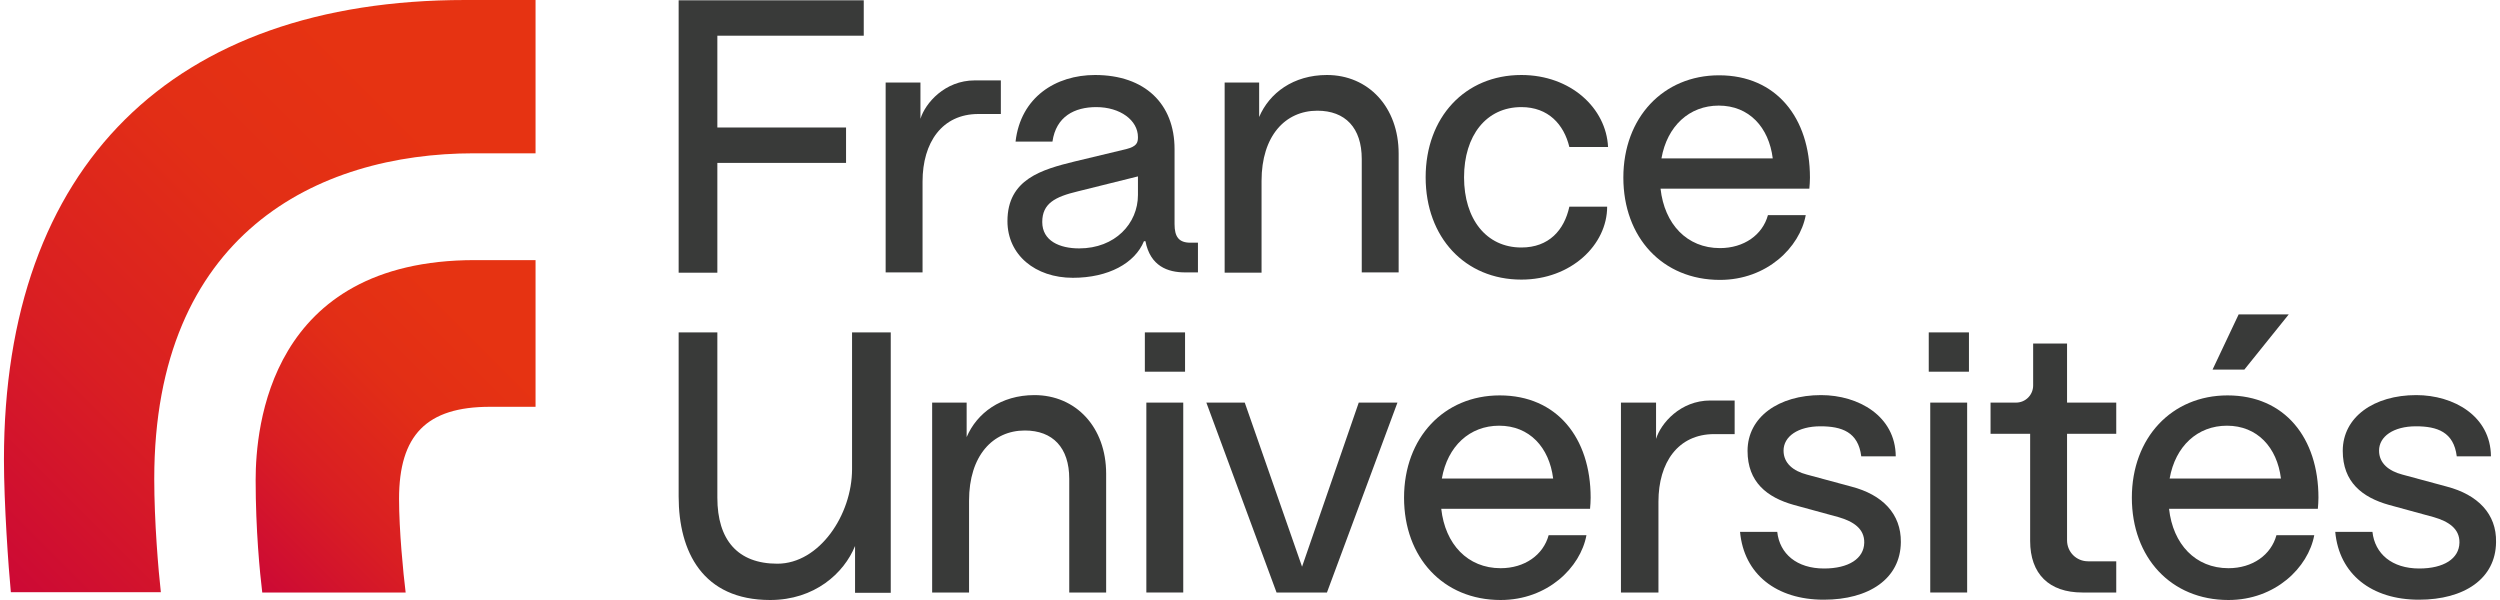
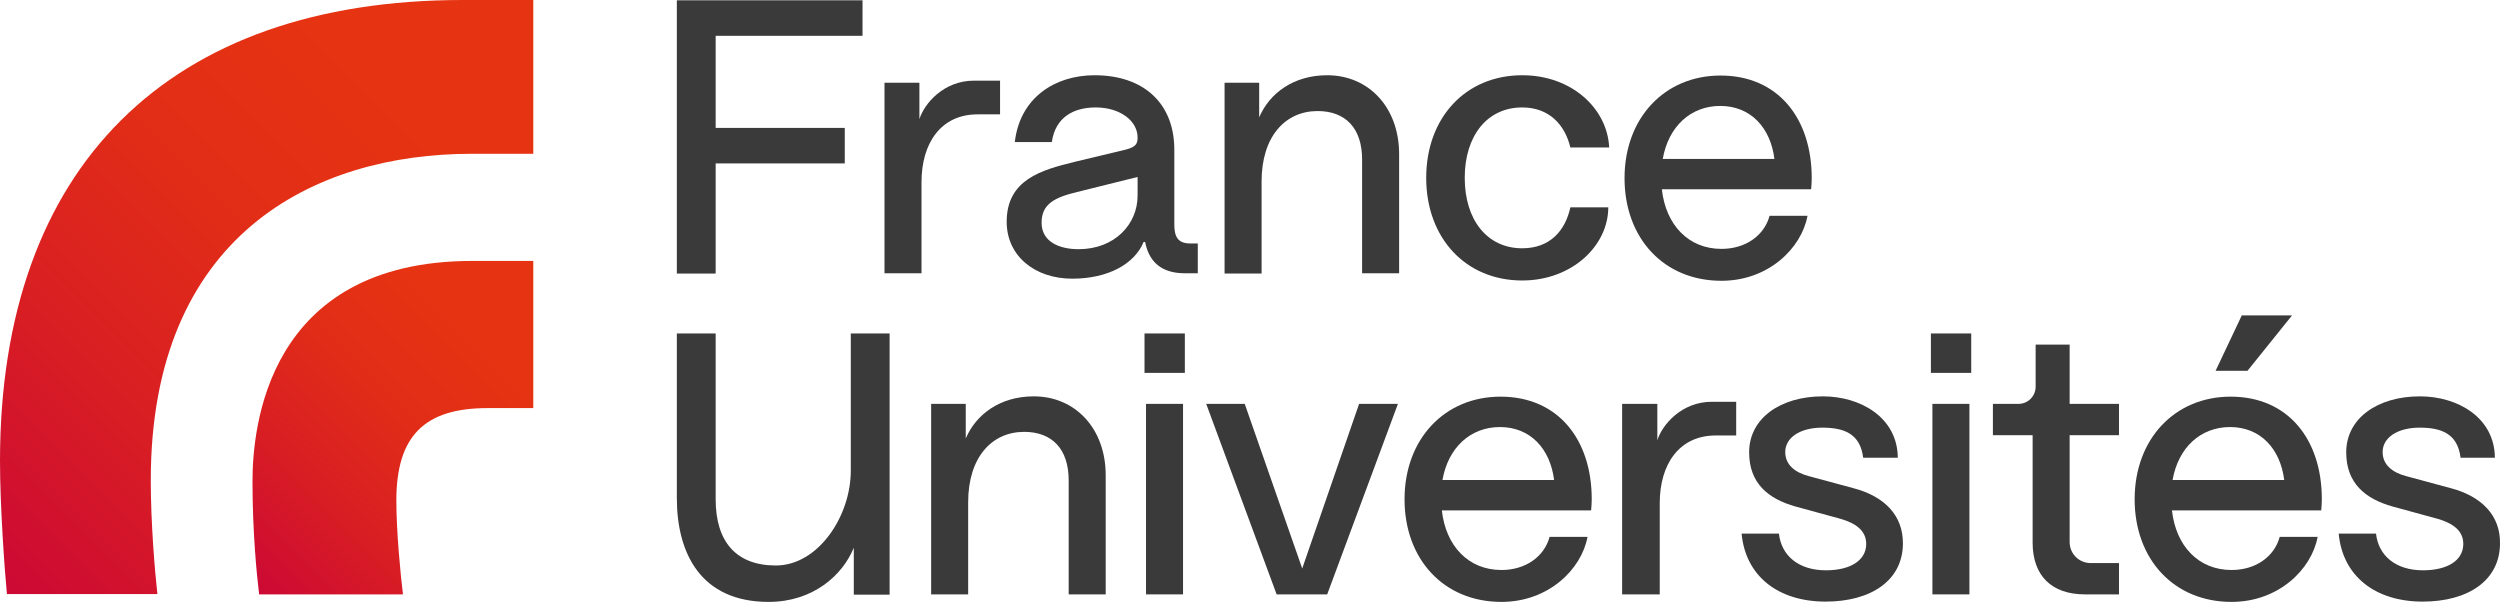
- <svg xmlns="http://www.w3.org/2000/svg" width="150" height="36" version="1.1" id="Calque_1" x="0px" y="0px" viewBox="0 0 830.7 200" style="enable-background:new 0 0 830.7 200;" xml:space="preserve">
+ <svg xmlns="http://www.w3.org/2000/svg" version="1.1" id="Calque_1" x="0px" y="0px" viewBox="0 0 830.7 200" style="enable-background:new 0 0 830.7 200;" xml:space="preserve">
  <style type="text/css">
	.st0{fill:url(#SVGID_1_);}
	.st1{fill:url(#SVGID_00000163060563992812370500000014119607964735959186_);}
	.st2{fill:#393A39;}
</style>
  <g>
    <g>
      <linearGradient id="SVGID_1_" gradientUnits="userSpaceOnUse" x1="79.375" y1="190.786" x2="180.326" y2="89.836">
        <stop offset="0" style="stop-color:#CC0935" />
        <stop offset="0.272" style="stop-color:#D91E23" />
        <stop offset="0.558" style="stop-color:#E22E16" />
        <stop offset="0.789" style="stop-color:#E63312" />
      </linearGradient>
      <path class="st0" d="M83.9,160c0,16.7,1.4,30.9,2.2,37.5h47.8c-0.8-6.4-2.2-20.8-2.2-31.2c0-21.3,9.2-30.7,30.3-30.7h15.2V86.7    H157C88.4,86.7,83.9,142.6,83.9,160z" />
      <linearGradient id="SVGID_00000070076092823930675160000002220581277125984406_" gradientUnits="userSpaceOnUse" x1="-15.091" y1="180.058" x2="171.076" y2="-6.109">
        <stop offset="0" style="stop-color:#CC0935" />
        <stop offset="0.272" style="stop-color:#D91E23" />
        <stop offset="0.558" style="stop-color:#E22E16" />
        <stop offset="0.789" style="stop-color:#E63312" />
      </linearGradient>
      <path style="fill:url(#SVGID_00000070076092823930675160000002220581277125984406_);" d="M153.8,0C56.3,0,0,55.2,0,153.2    c0,14.7,1.5,35.9,2.3,44.2h50c-0.8-7.1-2.2-23.4-2.2-37.8c0-81.4,54.1-108.5,106.6-108.5h20.5V0H153.8z" />
    </g>
    <g>
      <path class="st2" d="M534.7,49h-12.9c-1.8-7.5-7-13.3-16-13.3c-11.7,0-19.1,9.5-19.1,23.4s7.4,23.4,19.1,23.4    c9.2,0,14.3-5.8,16-13.6h12.6c0,12.7-12,24.3-28.6,24.3c-18.8,0-31.9-14.1-31.9-34.1S487,25,505.8,25    C522.3,25,534.1,36.1,534.7,49z" />
      <path class="st2" d="M224.9,0.1h61.7v11.8h-48.8v30.6h42.9v11.8h-42.9v36.6h-12.9V0.1z" />
      <path class="st2" d="M293.8,27.5h11.7v12.1l0,0c1.6-5.2,8.1-12.8,18.1-12.8h8.7v11.2h-7.5c-12.1,0-18.6,9.5-18.6,22.5v30.3h-12.3    V27.5z" />
      <path class="st2" d="M380.3,110.8h13.4v13.1h-13.4V110.8z M380.8,134.2h12.3v63.3h-12.3V134.2z" />
      <path class="st2" d="M451.6,134.2l-18.9,54.7l-19.1-54.7h-12.8l23.4,63.3H441l23.5-63.3H451.6z" />
      <path class="st2" d="M641.6,110.8H655v13.1h-13.4V110.8z M642.1,134.2h12.3v63.3h-12.3V134.2z" />
      <path class="st2" d="M704.1,187.1v10.4h-11.3c-11.1,0-17.4-6.2-17.4-17.2v-35.7h-13.2v-10.4h8.5c3.2,0,5.7-2.6,5.7-5.7v-14h11.3    v19.7h16.4v10.4h-16.4v35.5c0,3.9,3.1,7,7,7H704.1z" />
      <path class="st2" d="M761.6,104.8l-14.8,18.4h-10.6l8.7-18.4H761.6z" />
      <path class="st2" d="M539,134.2h11.7v12.1l0,0c1.6-5.2,8.1-12.8,18.1-12.8h8.1v11.2h-6.8c-12.1,0-18.6,9.5-18.6,22.5v30.3H539    V134.2z" />
      <path class="st2" d="M406.7,27.5h11.7V39l0,0c3.4-8,11.4-14,22.6-14c13.8,0,23.9,10.7,23.9,26.2v39.6h-12.3V53    c0-10.4-5.5-16.1-14.8-16.1c-10.7,0-18.6,8.4-18.6,23.4v30.6h-12.3V27.5z" />
      <path class="st2" d="M309.2,134.2h11.7v11.5l0,0c3.4-8,11.4-14,22.6-14c13.8,0,23.9,10.7,23.9,26.2v39.6h-12.3v-37.9    c0-10.4-5.5-16.1-14.8-16.1c-10.7,0-18.6,8.4-18.6,23.4v30.6h-12.3V134.2z" />
      <path class="st2" d="M282.7,110.8v45.6c0,15.2-10.9,31.5-24.9,31.5c-13.2,0-20-7.9-20-22v-55.1h-12.9v54.7    c0,18.4,8,34.5,30.5,34.5c14.8,0,24.6-8.9,28.3-18v15.6h11.9v-86.8H282.7z" />
      <path class="st2" d="M395.5,80.9c-3.9,0-5.3-2-5.3-6.2v-25c0-15.1-9.9-24.7-26.5-24.7c-13.1,0-24.8,7.4-26.5,22.2h12.3    c1.2-8.4,7.4-11.5,14.6-11.5c8,0,13.9,4.4,13.9,10c0,1.9-0.4,3.1-3.9,4L357,53.8c-11,2.7-22.5,5.9-22.5,19.9    c0,11.3,9.3,18.9,21.8,18.9c11.9,0,20.7-4.9,23.7-12.2l0.5,0c1.6,8.3,7.4,10.4,13.2,10.4h4.3v-9.9H395.5z M358.4,82.8    c-6.5,0-12.3-2.5-12.3-8.8c0-6.2,4.3-8.4,11.8-10.2l20.1-5v6.2C378,74.5,370.4,82.8,358.4,82.8z" />
      <path class="st2" d="M814.3,162.2l-14.8-4c-4.6-1.2-7.8-3.8-7.8-8c0-4.7,4.8-8.1,12.3-8.1c7.1,0,12.6,1.9,13.6,10H829    c-0.1-13.4-12.4-20.4-24.9-20.4c-14.1,0-24.5,7.3-24.5,18.6c0,10.4,6.5,15.5,15.4,18l15,4.1c4.8,1.4,8.6,3.8,8.5,8.5    c-0.1,5.3-5.2,8.6-13.4,8.6c-9.1,0-14.8-4.9-15.6-12.2h-12.4c1.3,14.1,12.1,22.6,27.9,22.6c15.1,0,25.6-7,25.7-19.2    C830.9,171.3,824.6,164.9,814.3,162.2z" />
      <path class="st2" d="M615.8,162.2l-14.8-4c-4.6-1.2-7.8-3.8-7.8-8c0-4.7,4.8-8.1,12.3-8.1c7.1,0,12.6,1.9,13.6,10h11.5    c-0.1-13.4-12.4-20.4-24.9-20.4c-14.1,0-24.5,7.3-24.5,18.6c0,10.4,6.5,15.5,15.4,18l15,4.1c4.8,1.4,8.6,3.8,8.5,8.5    c-0.1,5.3-5.2,8.6-13.4,8.6c-9.1,0-14.8-4.9-15.6-12.2h-12.4c1.3,14.1,12.1,22.6,27.9,22.6c15.1,0,25.6-7,25.7-19.2    C632.4,171.3,626.2,164.9,615.8,162.2z" />
      <path class="st2" d="M602,59.2c0-19.9-11.2-34.1-30.3-34.1c-18.6,0-31.9,14.1-31.9,34.1c0,19.9,13,34.1,32.2,34.1    c15.6,0,26.6-10.8,28.6-21.6H588c-1.8,6.6-8,11-16,11c-11,0-18.5-8-19.8-19.8h49.6C601.9,61.9,602,60.3,602,59.2z M552.5,52.8    c1.9-10.8,9.3-17.6,19.1-17.6c10.1,0,16.7,7.2,18,17.6H552.5z" />
      <path class="st2" d="M528.9,165.9c0-19.9-11.2-34.1-30.3-34.1c-18.6,0-31.9,14.1-31.9,34.1c0,19.9,13,34.1,32.2,34.1    c15.6,0,26.6-10.8,28.6-21.6h-12.6c-1.8,6.6-8,11-16,11c-11,0-18.5-8-19.8-19.8h49.6C528.8,168.6,528.9,167,528.9,165.9z     M479.3,159.5c1.9-10.8,9.3-17.6,19.1-17.6c10.1,0,16.7,7.2,18,17.6H479.3z" />
      <path class="st2" d="M771.5,165.9c0-19.9-11.2-34.1-30.3-34.1c-18.6,0-31.9,14.1-31.9,34.1c0,19.9,13,34.1,32.2,34.1    c15.6,0,26.6-10.8,28.6-21.6h-12.6c-1.8,6.6-8,11-16,11c-11,0-18.5-8-19.8-19.8h49.6C771.4,168.6,771.5,167,771.5,165.9z     M721.9,159.5c1.9-10.8,9.3-17.6,19.1-17.6c10.1,0,16.7,7.2,18,17.6H721.9z" />
    </g>
  </g>
</svg>
